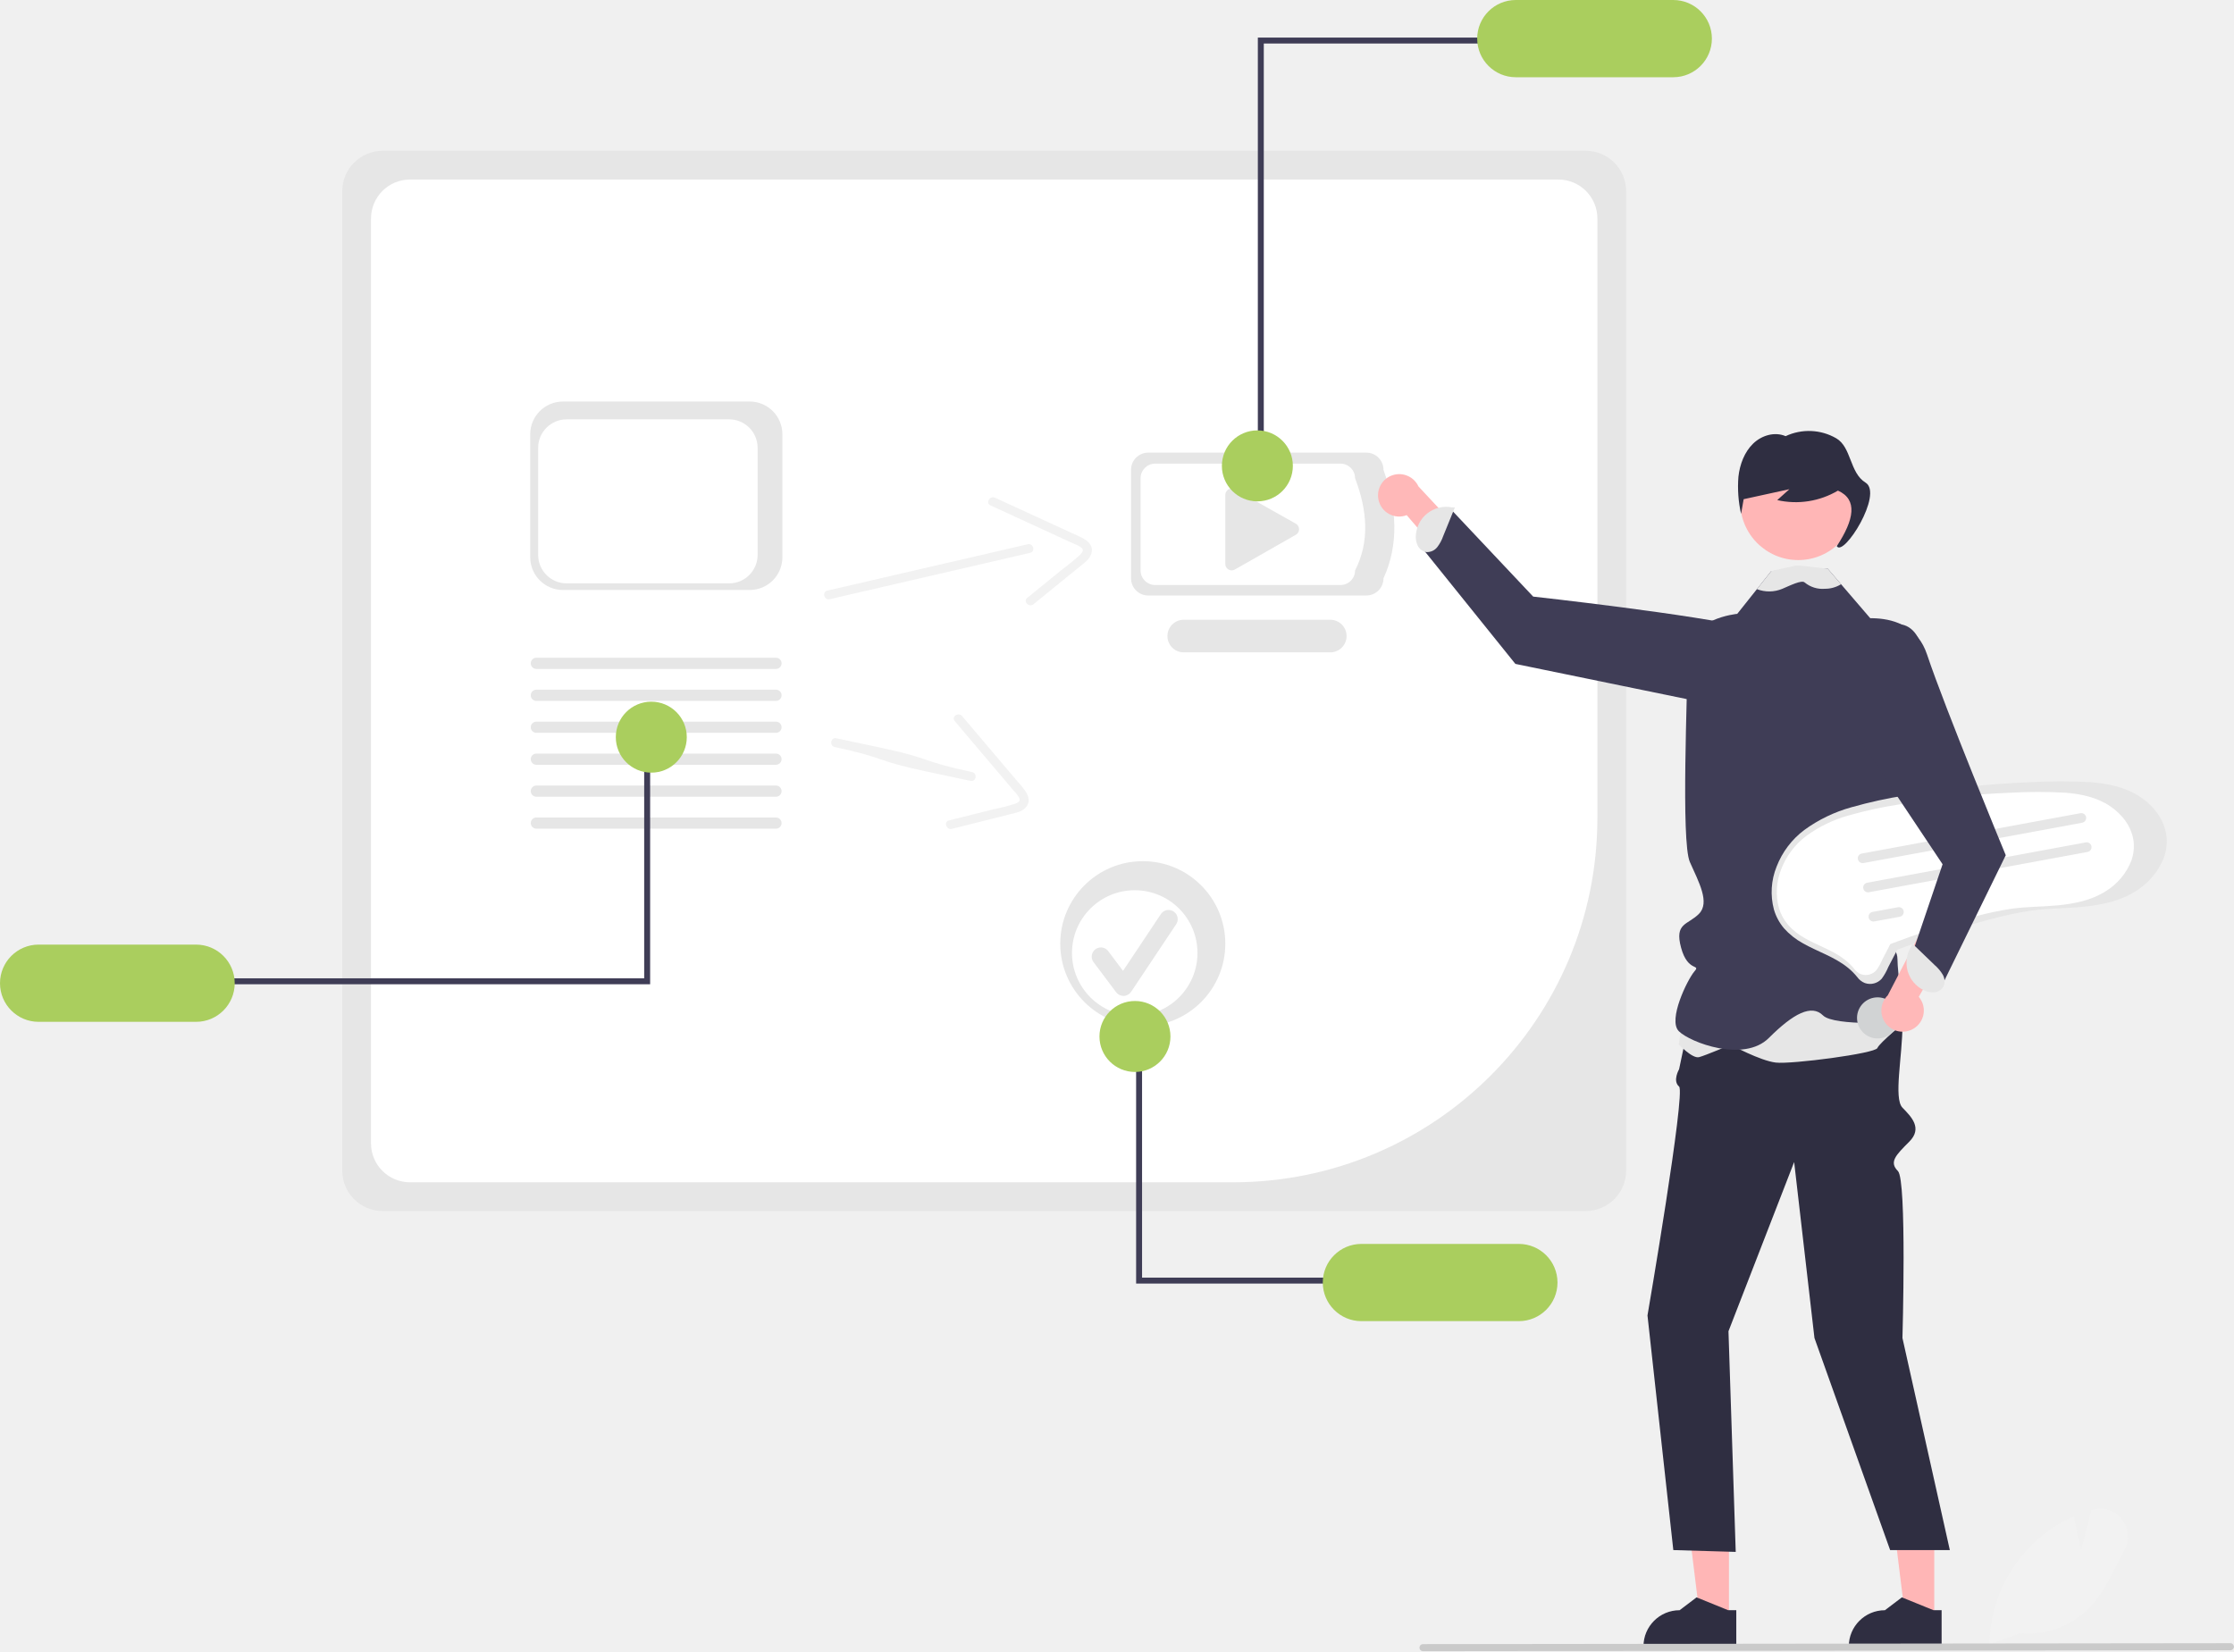
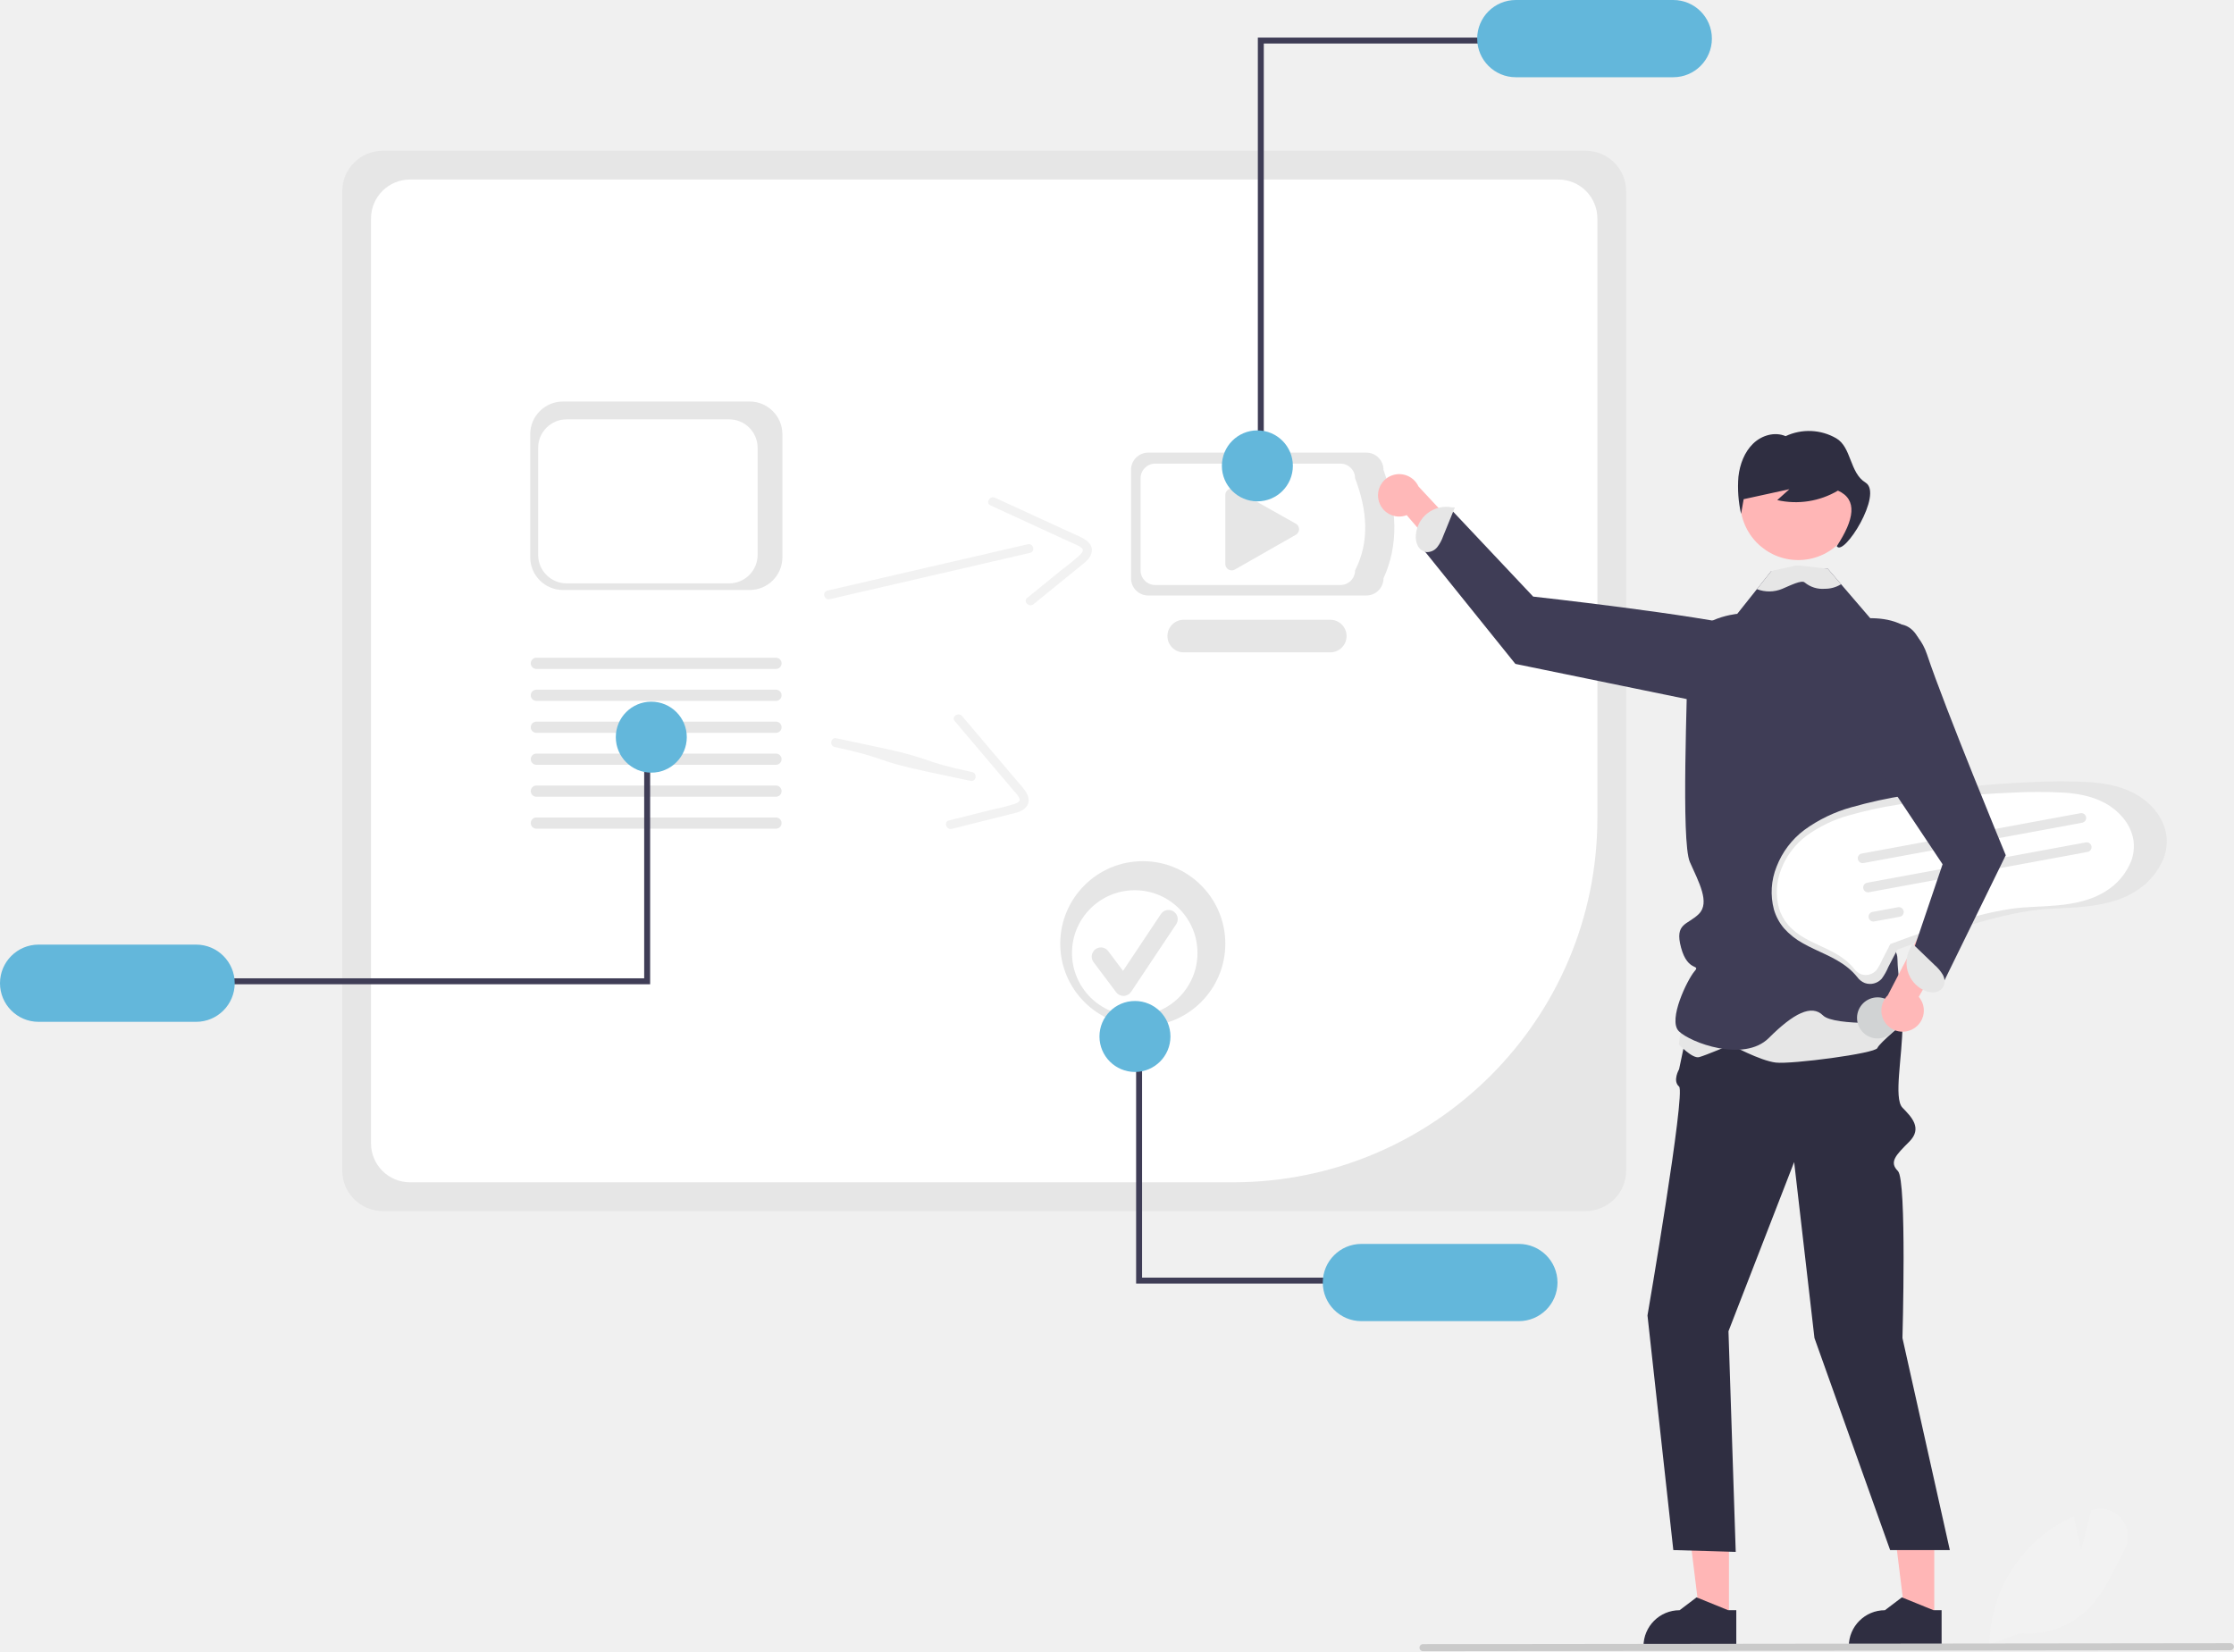
<svg xmlns="http://www.w3.org/2000/svg" data-name="Layer 1" width="751.951" height="555.868" viewBox="0 0 751.951 555.868">
  <path d="M757.765,579.763H352.83a13.625,13.625,0,0,1-13.609-13.609V236.431a13.625,13.625,0,0,1,13.609-13.609H757.765a13.625,13.625,0,0,1,13.609,13.609V566.154A13.625,13.625,0,0,1,757.765,579.763Z" transform="translate(-224.0247 -172.0659)" fill="#e6e6e6" />
  <path d="M362.011,232.509a13.124,13.124,0,0,0-13.109,13.109V556.975a13.124,13.124,0,0,0,13.109,13.108H639.174a122.66,122.66,0,0,0,122.521-122.521V245.618a13.124,13.124,0,0,0-13.109-13.109Z" transform="translate(-224.0247 -172.0659)" fill="#fff" />
  <path d="M683.925,372.54H610.5a5.782,5.782,0,0,1-5.776-5.776V330.219a5.782,5.782,0,0,1,5.776-5.776h73.424a5.782,5.782,0,0,1,5.776,5.776c4.543,12.932,5.189,25.221,0,36.545A5.782,5.782,0,0,1,683.925,372.54Z" transform="translate(-224.0247 -172.0659)" fill="#e6e6e6" />
  <path d="M675.226,369.008H612.845a4.913,4.913,0,0,1-4.907-4.907V333.052a4.913,4.913,0,0,1,4.907-4.907h62.382a4.913,4.913,0,0,1,4.907,4.907c4.21,11.058,4.887,21.521,0,31.049A4.913,4.913,0,0,1,675.226,369.008Z" transform="translate(-224.0247 -172.0659)" fill="#fff" />
  <path d="M671.862,391.683H622.4a5.488,5.488,0,0,1-.02-10.975h49.482a5.488,5.488,0,0,1,0,10.975Z" transform="translate(-224.0247 -172.0659)" fill="#e6e6e6" />
  <path d="M638.606,336.528a2.153,2.153,0,0,0-2.146,2.149v23.261a2.145,2.145,0,0,0,3.208,1.864l20.531-11.707a2.144,2.144,0,0,0-.01-3.733l-20.53-11.555A2.142,2.142,0,0,0,638.606,336.528Z" transform="translate(-224.0247 -172.0659)" fill="#e6e6e6" />
  <path d="M938.139,683.43a9.168,9.168,0,0,0-9.789-3.129l-.384.114-3.447,13.459c-.516-2.006-1.622-6.534-2.318-10.966l-.06-.366-.342.15a46.75,46.75,0,0,0-10.084,6.078A48.361,48.361,0,0,0,893.631,725.188l-.006.258-.006.162.456-.162,9.795-3.501a29.241,29.241,0,0,0,23.578-8.792c3.958-4.174,6.672-9.543,9.297-14.738.769-1.513,1.555-3.075,2.36-4.576A9.319,9.319,0,0,0,938.139,683.43Z" transform="translate(-224.0247 -172.0659)" fill="#f2f2f2" />
  <path d="M687.995,340.212a7.098,7.098,0,0,0,9.517,5.28l29.275,34.056,3.706-12.572-29.023-31.157a7.136,7.136,0,0,0-13.474,4.393Z" transform="translate(-224.0247 -172.0659)" fill="#ffb8b8" />
  <polygon points="581.955 545.239 572.267 545.239 567.658 507.87 581.957 507.87 581.955 545.239" fill="#ffb6b6" />
  <path d="M805.721,714.141l-10.344-4.207-.296-.122-5.711,4.329a12.161,12.161,0,0,0-12.159,12.159v.395h31.237V714.141Z" transform="translate(-224.0247 -172.0659)" fill="#2f2e41" />
  <polygon points="651.067 545.239 641.379 545.239 636.77 507.87 651.069 507.87 651.067 545.239" fill="#ffb6b6" />
  <path d="M874.833,714.141l-10.344-4.207-.296-.122-5.711,4.329a12.161,12.161,0,0,0-12.159,12.159v.395h31.237V714.141Z" transform="translate(-224.0247 -172.0659)" fill="#2f2e41" />
  <path d="M852.226,494.155s12.152,12.642,12.152,23.029-3.038,24.65,0,27.772,6.835,6.919,2.278,11.476-6.835,6.835-3.797,9.873,1.519,56.201,1.519,56.201L880.327,693.897H860.234l-25.475-71.391-6.835-59.239-22.105,56.96,2.441,74.282-21.006-.613-8.695-78.985s12.911-75.134,10.633-77.06,0-5.813,0-5.813l6.076-28.77Z" transform="translate(-224.0247 -172.0659)" fill="#2f2e41" />
  <path d="M828.435,404.522s4.132-16.282-14.904-20.95-73.449-10.665-73.449-10.665l-27.499-29.18-9.318,13.532,30.827,38.308,73.043,15.003Z" transform="translate(-224.0247 -172.0659)" fill="#3f3d56" />
  <path d="M707.794,356.262a12.889,12.889,0,0,0,1.979-3.665l3.944-9.69-1.024-.043a10.23,10.23,0,0,0-12.095,9.316,6.661,6.661,0,0,0,.644,3.621,3.947,3.947,0,0,0,2.891,2.12A4.364,4.364,0,0,0,707.794,356.262Z" transform="translate(-224.0247 -172.0659)" fill="#e6e6e6" />
  <path d="M791.388,507.149l-2.278,16.516s4.557,4.894,6.835,4.282,10.633-4.173,10.633-4.173,9.873,5.396,15.189,6.008,33.417-3.059,34.176-4.894,9.587-9.019,9.587-9.019l-3.511-20.955Z" transform="translate(-224.0247 -172.0659)" fill="#e6e6e6" />
  <path d="M865.383,449.369s-1.929,15.926-.41,17.392c1.519,1.458-1.519,10.686-4.557,16.762s2.278,6.835,2.278,11.392,2.278,21.265,2.278,21.265-23.544,1.519-27.341-2.278-9.873-.759-18.227,7.595-26.498,1.519-30.295-2.278,2.954-17.468,5.233-20.118-2.195.418-4.473-7.982,2.195-7.595,5.992-11.392,0-10.633-3.038-17.468-.759-57.72-.759-69.871,16.708-13.671,16.708-13.671l6.615-8.316,4.861-6.114,9.524-.38.251-.008,9.212-.372,4.473,5.21,9.873,11.498,11.392,2.278c9.114,3.038,6.835,22.025,6.835,22.025Z" transform="translate(-224.0247 -172.0659)" fill="#3f3d56" />
  <circle cx="605.277" cy="169.023" r="19.522" fill="#ffb6b6" />
  <path d="M851.938,334.521c-5.37-3.293-4.682-11.903-9.855-14.91a18.424,18.424,0,0,0-17.032-.715c-3.644-1.559-8.01-.315-10.925,2.5s-4.493,6.968-4.959,11.145a41.705,41.705,0,0,0,.894,12.526q.434-2.475.869-4.949l15.39-3.364q-2.044,1.836-4.087,3.672a27.956,27.956,0,0,0,20.437-3.196c6.7,3.004,5.486,9.749-.396,18.701C844.551,359.729,858.056,338.274,851.938,334.521Z" transform="translate(-224.0247 -172.0659)" fill="#2f2e41" />
  <path d="M843.708,368.736a1.542,1.542,0,0,1-.137.099,10.227,10.227,0,0,1-5.324,1.443,9.414,9.414,0,0,1-6.782-2.127c-.995-.942-4.952,1.048-7.549,2.149a11.46,11.46,0,0,1-8.529.099l4.861-6.114,8.011-1.776h2l8.976,1.017Z" transform="translate(-224.0247 -172.0659)" fill="#e6e6e6" />
  <path d="M974.791,727.627l-271.75.307a1.191,1.191,0,1,1-.012-2.381h.012l271.75-.307a1.191,1.191,0,0,1,0,2.381Z" transform="translate(-224.0247 -172.0659)" fill="#cacaca" />
  <polygon points="425.383 155.694 423.383 155.694 423.383 12.651 502.04 12.651 502.04 14.651 425.383 14.651 425.383 155.694" fill="#3f3d56" />
-   <path d="M787.237,172.066h-53a13,13,0,1,0,0,26h53a13,13,0,0,0,0-26Z" transform="translate(-224.0247 -172.0659)" fill="#aace5e" />
-   <circle cx="423.223" cy="156.834" r="11.946" fill="#aace5e" />
+   <path d="M787.237,172.066h-53a13,13,0,1,0,0,26h53a13,13,0,0,0,0-26Z" transform="translate(-224.0247 -172.0659)" fill="#63b7db" />
+   <circle cx="423.223" cy="156.834" r="11.946" fill="#63b7db" />
  <path d="M503.297,373.788,555.703,361.661l15.042-3.481c1.882-.435,1.1-3.332-.782-2.897l-52.406,12.127-15.043,3.481c-1.882.435-1.1,3.332.782,2.897Z" transform="translate(-224.0247 -172.0659)" fill="#f2f2f2" />
  <path d="M557.413,342.206l28.055,12.905a9.289,9.289,0,0,1,2.655,1.437c.774.758.211,1.488-.421,2.149a63.263,63.263,0,0,1-5.971,4.929l-11.952,9.717c-1.5,1.22.617,3.348,2.103,2.14l10.41-8.463,5.205-4.232c1.475-1.199,3.27-2.422,3.862-4.332,1.245-4.013-3.668-5.608-6.399-6.864l-12.217-5.62L558.94,339.623c-1.74-.8-3.281,1.776-1.528,2.583Z" transform="translate(-224.0247 -172.0659)" fill="#f2f2f2" />
  <path d="M944.566,440.449c-4.998-3.389-11.07-4.648-17.005-5.075a182.41,182.41,0,0,0-20.252.024q-10.51.416-20.977,1.521-10.452,1.106-20.817,2.899a153.828,153.828,0,0,0-18.331,4.012,49.195,49.195,0,0,0-15.852,7.655,28.072,28.072,0,0,0-9.315,12.325,22.891,22.891,0,0,0-.899,14.456,17.234,17.234,0,0,0,3.408,6.331,23.744,23.744,0,0,0,6.348,5.026c4.958,2.831,10.576,4.533,15.06,8.158a21.29,21.29,0,0,1,3.215,3.197,5.835,5.835,0,0,0,2.583,2.032,5.275,5.275,0,0,0,5.668-1.459,19.189,19.189,0,0,0,2.231-3.966l2.366-4.564a6.382,6.382,0,0,1,.591-1.141c.177-.211-.14.004-.079-.051.033-.031.102-.03.14-.054a3.427,3.427,0,0,1,.611-.234q3.282-1.251,6.594-2.425c8.149-2.904,16.397-5.581,24.774-7.75a119.875,119.875,0,0,1,13.096-2.74c5.716-.814,11.518-.72,17.26-1.276,6.182-.599,12.56-1.85,17.862-5.254a23.193,23.193,0,0,0,9.602-11.493,16.08,16.08,0,0,0,.801-7.116C952.56,448.052,949.01,443.462,944.566,440.449Z" transform="translate(-224.0247 -172.0659)" fill="#e6e6e6" />
  <path d="M934.337,443.503c-4.517-3.062-10.004-4.2-15.367-4.586a164.839,164.839,0,0,0-18.301.022q-9.497.376-18.956,1.374-9.445 1-18.811,2.62a139.01,139.01,0,0,0-16.565,3.626A44.456,44.456,0,0,0,832.011,453.476a25.368,25.368,0,0,0-8.418,11.138,20.686,20.686,0,0,0-.813,13.063,15.574,15.574,0,0,0,3.079,5.721,21.457,21.457,0,0,0,5.737,4.542c4.48,2.558,9.557,4.097,13.609,7.372a19.239,19.239,0,0,1,2.906,2.889,5.273,5.273,0,0,0,2.334,1.836,4.767,4.767,0,0,0,5.122-1.319,17.341,17.341,0,0,0,2.016-3.584l2.138-4.124a5.767,5.767,0,0,1,.534-1.031c.16-.191-.126.004-.072-.046.03-.028.092-.027.126-.049a3.097,3.097,0,0,1,.552-.212q2.966-1.131,5.959-2.191c7.364-2.625,14.817-5.044,22.388-7.003a108.324,108.324,0,0,1,11.835-2.476c5.165-.736,10.409-.65,15.597-1.153,5.586-.541,11.351-1.672,16.141-4.748a20.959,20.959,0,0,0,8.677-10.386,14.531,14.531,0,0,0,.724-6.43C941.561,450.373,938.352,446.226,934.337,443.503Z" transform="translate(-224.0247 -172.0659)" fill="#fff" />
  <path d="M924.877,449.033,851.276,462.607a1.628,1.628,0,1,1-.6-3.201l.01-.002,73.601-13.575a1.628,1.628,0,1,1,.591,3.203Z" transform="translate(-224.0247 -172.0659)" fill="#e6e6e6" />
  <path d="M926.69,458.862,853.089,472.437a1.628,1.628,0,1,1-.6-3.201l.01-.002,73.601-13.575a1.628,1.628,0,1,1,.591,3.203Z" transform="translate(-224.0247 -172.0659)" fill="#e6e6e6" />
  <path d="M863.479,480.684l-8.577,1.582a1.628,1.628,0,0,1-.591-3.203l8.577-1.582a1.628,1.628,0,0,1,.591,3.203Z" transform="translate(-224.0247 -172.0659)" fill="#e6e6e6" />
  <circle cx="856.01" cy="514.742" r="6.921" transform="translate(-303.1895 -8.26639) rotate(-10.45006)" fill="#d1d3d4" />
  <path d="M476.366,370.688H413.5a11.021,11.021,0,0,1-11.008-11.008V318.248a11.021,11.021,0,0,1,11.008-11.008h62.866A11.021,11.021,0,0,1,487.374,318.248v41.433A11.021,11.021,0,0,1,476.366,370.688Z" transform="translate(-224.0247 -172.0659)" fill="#e6e6e6" />
  <path d="M469.457,368.456H414.744a9.592,9.592,0,0,1-9.58-9.58V322.817a9.592,9.592,0,0,1,9.58-9.58h54.713a9.592,9.592,0,0,1,9.58,9.58V358.876A9.592,9.592,0,0,1,469.457,368.456Z" transform="translate(-224.0247 -172.0659)" fill="#fff" />
  <path d="M485.221,408.017H404.555a1.882,1.882,0,0,1,0-3.764h80.666a1.882,1.882,0,0,1,0,3.764Z" transform="translate(-224.0247 -172.0659)" fill="#e6e6e6" />
  <path d="M485.221,397.261H404.555a1.882,1.882,0,0,1,0-3.764h80.666a1.882,1.882,0,0,1,0,3.764Z" transform="translate(-224.0247 -172.0659)" fill="#e6e6e6" />
  <path d="M485.221,418.772H404.555a1.882,1.882,0,1,1,0-3.764h80.666a1.882,1.882,0,1,1,0,3.764Z" transform="translate(-224.0247 -172.0659)" fill="#e6e6e6" />
  <path d="M485.221,429.527H404.555a1.882,1.882,0,1,1,0-3.764h80.666a1.882,1.882,0,1,1,0,3.764Z" transform="translate(-224.0247 -172.0659)" fill="#e6e6e6" />
  <path d="M485.221,440.283H404.555a1.882,1.882,0,1,1,0-3.764h80.666a1.882,1.882,0,1,1,0,3.764Z" transform="translate(-224.0247 -172.0659)" fill="#e6e6e6" />
  <path d="M485.221,451.038H404.555a1.882,1.882,0,0,1,0-3.764h80.666a1.882,1.882,0,0,1,0,3.764Z" transform="translate(-224.0247 -172.0659)" fill="#e6e6e6" />
  <polygon points="216.83 254.306 218.83 254.306 218.83 331.349 74.173 331.349 74.173 329.349 216.83 329.349 216.83 254.306" fill="#3f3d56" />
-   <path d="M237.025,516.066h53a13,13,0,0,0,0-26h-53a13,13,0,0,0,0,26Z" transform="translate(-224.0247 -172.0659)" fill="#aace5e" />
-   <circle cx="219.223" cy="248.166" r="11.946" fill="#aace5e" />
+   <path d="M237.025,516.066h53a13,13,0,0,0,0-26h-53a13,13,0,0,0,0,26Z" transform="translate(-224.0247 -172.0659)" fill="#63b7db" />
+   <circle cx="219.223" cy="248.166" r="11.946" fill="#63b7db" />
  <path d="M504.992,423.551c17.539,3.728,13.077,4.455,30.616,8.183l15.103,3.21c1.889.402,2.406-2.554.516-2.956-17.539-3.728-13.077-4.455-30.616-8.183l-15.103-3.21c-1.889-.402-2.407,2.554-.516,2.956Z" transform="translate(-224.0247 -172.0659)" fill="#f2f2f2" />
  <path d="M545.388,414.829l19.961,23.563a9.288,9.288,0,0,1,1.798,2.425c.381,1.015-.439,1.437-1.291,1.769A63.258,63.258,0,0,1,558.36,444.525l-14.941,3.748c-1.876.471-.858,3.295,1,2.829l13.013-3.265,6.507-1.632c1.843-.462,3.987-.812,5.332-2.292,2.826-3.109-.951-6.633-2.894-8.927L557.685,424.726l-9.819-11.591c-1.238-1.461-3.724.222-2.477,1.694Z" transform="translate(-224.0247 -172.0659)" fill="#f2f2f2" />
  <circle cx="384.653" cy="317.695" r="27.78" fill="#e6e6e6" />
  <circle cx="381.945" cy="320.814" r="21.119" fill="#fff" />
  <path d="M602.18,507.338a3.089,3.089,0,0,1-2.472-1.236l-7.579-10.105a3.09,3.09,0,1,1,4.942-3.71l.002.003,4.958,6.611,12.735-19.102a3.09,3.09,0,1,1,5.142,3.428l-15.158,22.736a3.091,3.091,0,0,1-2.485,1.375C602.237,507.338,602.209,507.338,602.18,507.338Z" transform="translate(-224.0247 -172.0659)" fill="#e6e6e6" />
  <path d="M868.075,518.379a7.098,7.098,0,0,0,1.794-10.734l22.306-38.978-13.088.711L859.429,507.149a7.136,7.136,0,0,0,8.646,11.23Z" transform="translate(-224.0247 -172.0659)" fill="#ffb8b8" />
  <path d="M842.951,381.753s23.624-7.595,29.7,10.633,26.501,67.593,26.501,67.593l-21.944,44.809-9.873-10.633,10.552-31.138-30.379-45.568Z" transform="translate(-224.0247 -172.0659)" fill="#3f3d56" />
  <path d="M877.961,500.212a12.89,12.89,0,0,0-2.671-3.196l-7.538-7.255-.419.935a10.23,10.23,0,0,0,4.168,14.687,6.661,6.661,0,0,0,3.602.744,3.946,3.946,0,0,0,3.041-1.899A4.364,4.364,0,0,0,877.961,500.212Z" transform="translate(-224.0247 -172.0659)" fill="#e6e6e6" />
  <polygon points="384.412 355.068 382.412 355.068 382.412 432.111 450.069 432.111 450.069 430.111 384.412 430.111 384.412 355.068" fill="#3f3d56" />
-   <path d="M748.267,603.828a13.012,13.012,0,0,0-13-13h-53a13,13,0,0,0,0,26h53A13.012,13.012,0,0,0,748.267,603.828Z" transform="translate(-224.0247 -172.0659)" fill="#aace5e" />
-   <circle cx="382.019" cy="348.928" r="11.946" fill="#aace5e" />
+   <path d="M748.267,603.828a13.012,13.012,0,0,0-13-13h-53a13,13,0,0,0,0,26h53A13.012,13.012,0,0,0,748.267,603.828Z" transform="translate(-224.0247 -172.0659)" fill="#63b7db" />
+   <circle cx="382.019" cy="348.928" r="11.946" fill="#63b7db" />
</svg>
